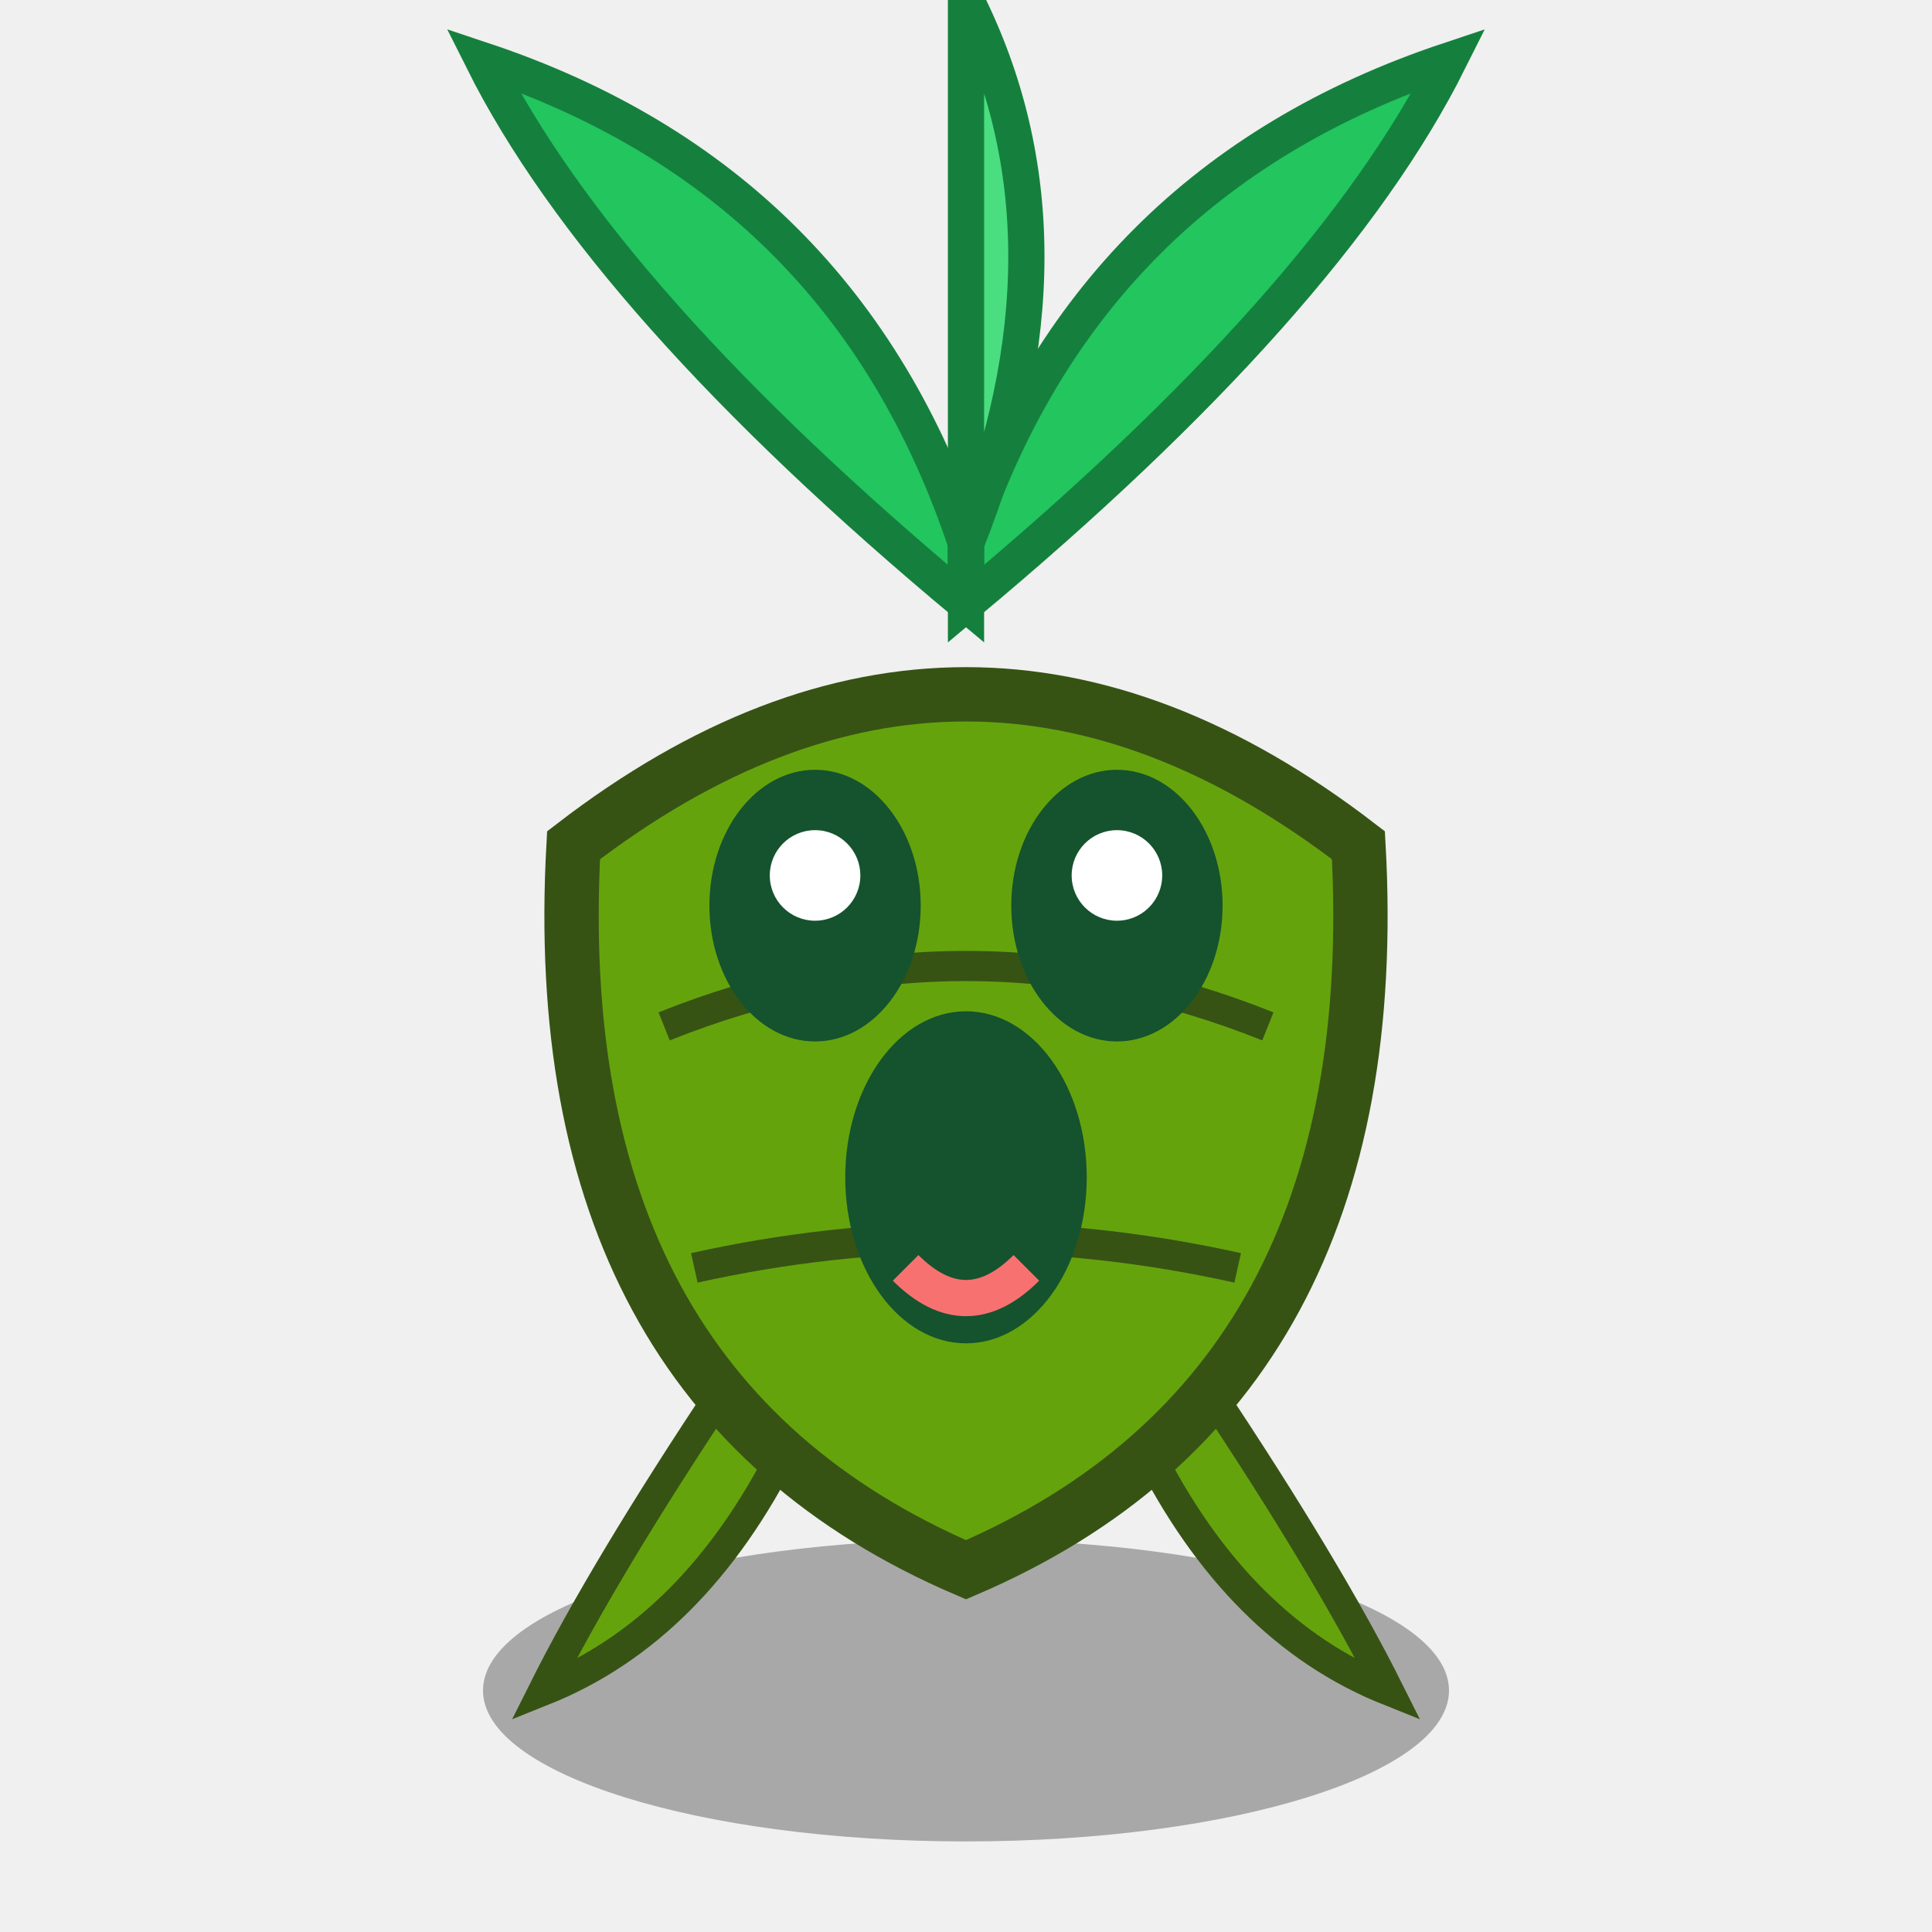
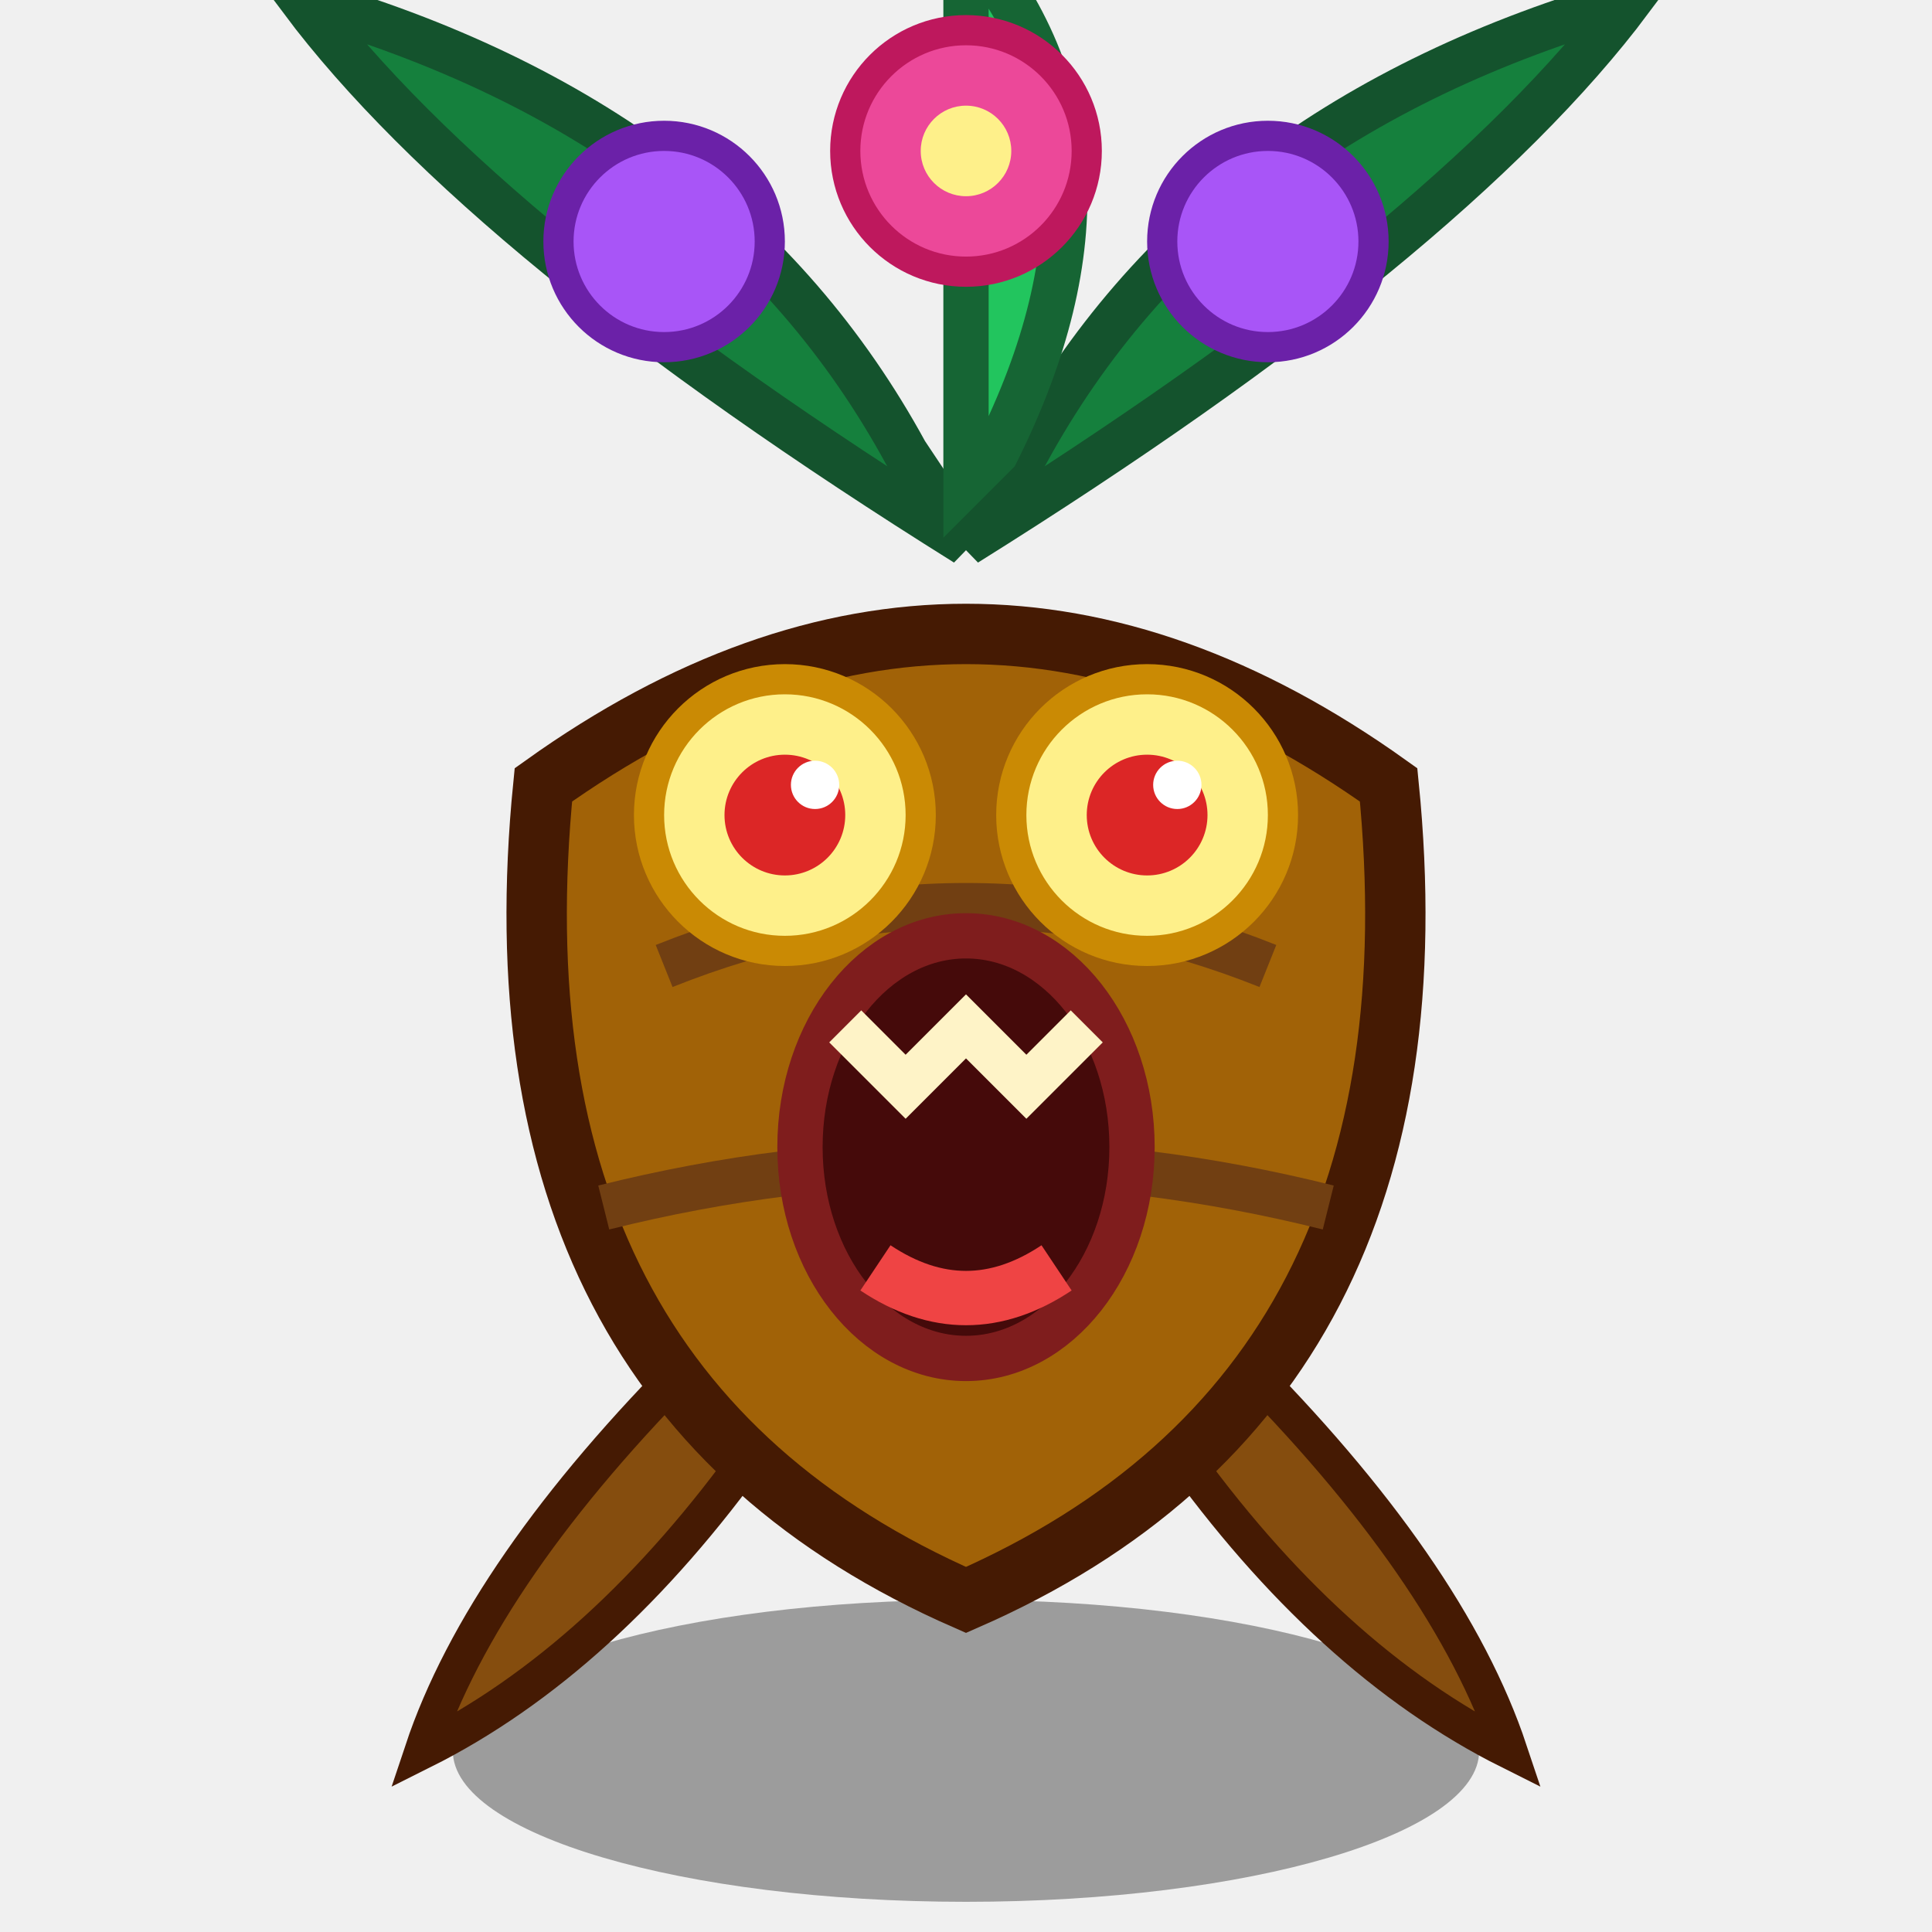
<svg xmlns="http://www.w3.org/2000/svg" viewBox="0 0 64 64" width="64" height="64">
-   <ellipse cx="32" cy="56" rx="16" ry="5" fill="rgba(0,0,0,0.3)" />
-   <path d="M24 46 Q20 52 18 56 Q23 54 26 48 Z" fill="#65a30d" stroke="#365314" stroke-width="1" />
-   <path d="M40 46 Q44 52 46 56 Q41 54 38 48 Z" fill="#65a30d" stroke="#365314" stroke-width="1" />
-   <path d="M19 28 Q32 18 45 28 Q46 46 32 52 Q18 46 19 28 Z" fill="#65a30d" stroke="#365314" stroke-width="1.8" />
-   <path d="M22 34 Q32 30 42 34" stroke="#365314" stroke-width="1" fill="none" />
-   <path d="M23 42 Q32 40 41 42" stroke="#365314" stroke-width="1" fill="none" />
-   <ellipse cx="27" cy="30" rx="3.5" ry="4.5" fill="#14532d" />
-   <circle cx="27" cy="29" r="1.5" fill="#ffffff" />
-   <ellipse cx="37" cy="30" rx="3.5" ry="4.5" fill="#14532d" />
-   <circle cx="37" cy="29" r="1.5" fill="#ffffff" />
-   <ellipse cx="32" cy="39" rx="4" ry="5.5" fill="#14532d" />
-   <path d="M30 42 Q32 44 34 42" stroke="#f87171" stroke-width="1.2" fill="none" />
-   <path d="M32 20 Q20 10 16 2 Q28 6 32 18 Z" fill="#22c55e" stroke="#15803d" stroke-width="1.2" />
-   <path d="M32 20 Q44 10 48 2 Q36 6 32 18 Z" fill="#22c55e" stroke="#15803d" stroke-width="1.2" />
-   <path d="M32 20 Q32 6 32 0 Q36 8 32 18 Z" fill="#4ade80" stroke="#15803d" stroke-width="1.2" />
+   <ellipse cx="32" cy="58" rx="17" ry="5" fill="rgba(0,0,0,0.35)" />
+   <path d="M23 45 Q16 52 14 58 Q20 55 25 48 Z" fill="#854d0e" stroke="#451a03" stroke-width="1.2" />
+   <path d="M41 45 Q48 52 50 58 Q44 55 39 48 Z" fill="#854d0e" stroke="#451a03" stroke-width="1.2" />
+   <path d="M18 26 Q32 16 46 26 Q48 46 32 53 Q16 46 18 26 Z" fill="#a16207" stroke="#451a03" stroke-width="2" />
+   <path d="M22 32 Q32 28 42 32" stroke="#713f12" stroke-width="1.5" fill="none" />
+   <path d="M20 40 Q32 37 44 40" stroke="#713f12" stroke-width="1.5" fill="none" />
+   <circle cx="26" cy="27" r="4.5" fill="#fef08a" stroke="#ca8a04" stroke-width="1" />
+   <circle cx="26" cy="27" r="2" fill="#dc2626" />
+   <circle cx="27" cy="26" r="0.8" fill="#ffffff" />
+   <circle cx="38" cy="27" r="4.5" fill="#fef08a" stroke="#ca8a04" stroke-width="1" />
+   <circle cx="38" cy="27" r="2" fill="#dc2626" />
+   <circle cx="39" cy="26" r="0.8" fill="#ffffff" />
+   <ellipse cx="32" cy="38" rx="5.5" ry="7" fill="#450a0a" stroke="#7f1d1d" stroke-width="1.5" />
+   <path d="M28 34 L30 36 L32 34 L34 36 L36 34" stroke="#fef3c7" stroke-width="1.5" fill="none" />
+   <path d="M29 42 Q32 44 35 42" stroke="#ef4444" stroke-width="1.8" fill="none" />
+   <path d="M32 18 Q16 8 10 0 Q24 4 30 15 Z" fill="#15803d" stroke="#14532d" stroke-width="1.5" />
+   <path d="M32 18 Q48 8 54 0 Q40 4 34 15 Z" fill="#15803d" stroke="#14532d" stroke-width="1.5" />
+   <path d="M32 16 Q32 3 32 -2 Q38 5 33 15 Z" fill="#22c55e" stroke="#166534" stroke-width="1.5" />
+   <circle cx="22" cy="8" r="3.5" fill="#a855f7" stroke="#6b21a8" stroke-width="1" />
+   <circle cx="42" cy="8" r="3.5" fill="#a855f7" stroke="#6b21a8" stroke-width="1" />
+   <circle cx="32" cy="5" r="4" fill="#ec4899" stroke="#be185d" stroke-width="1" />
+   <circle cx="32" cy="5" r="1.5" fill="#fef08a" />
</svg>
